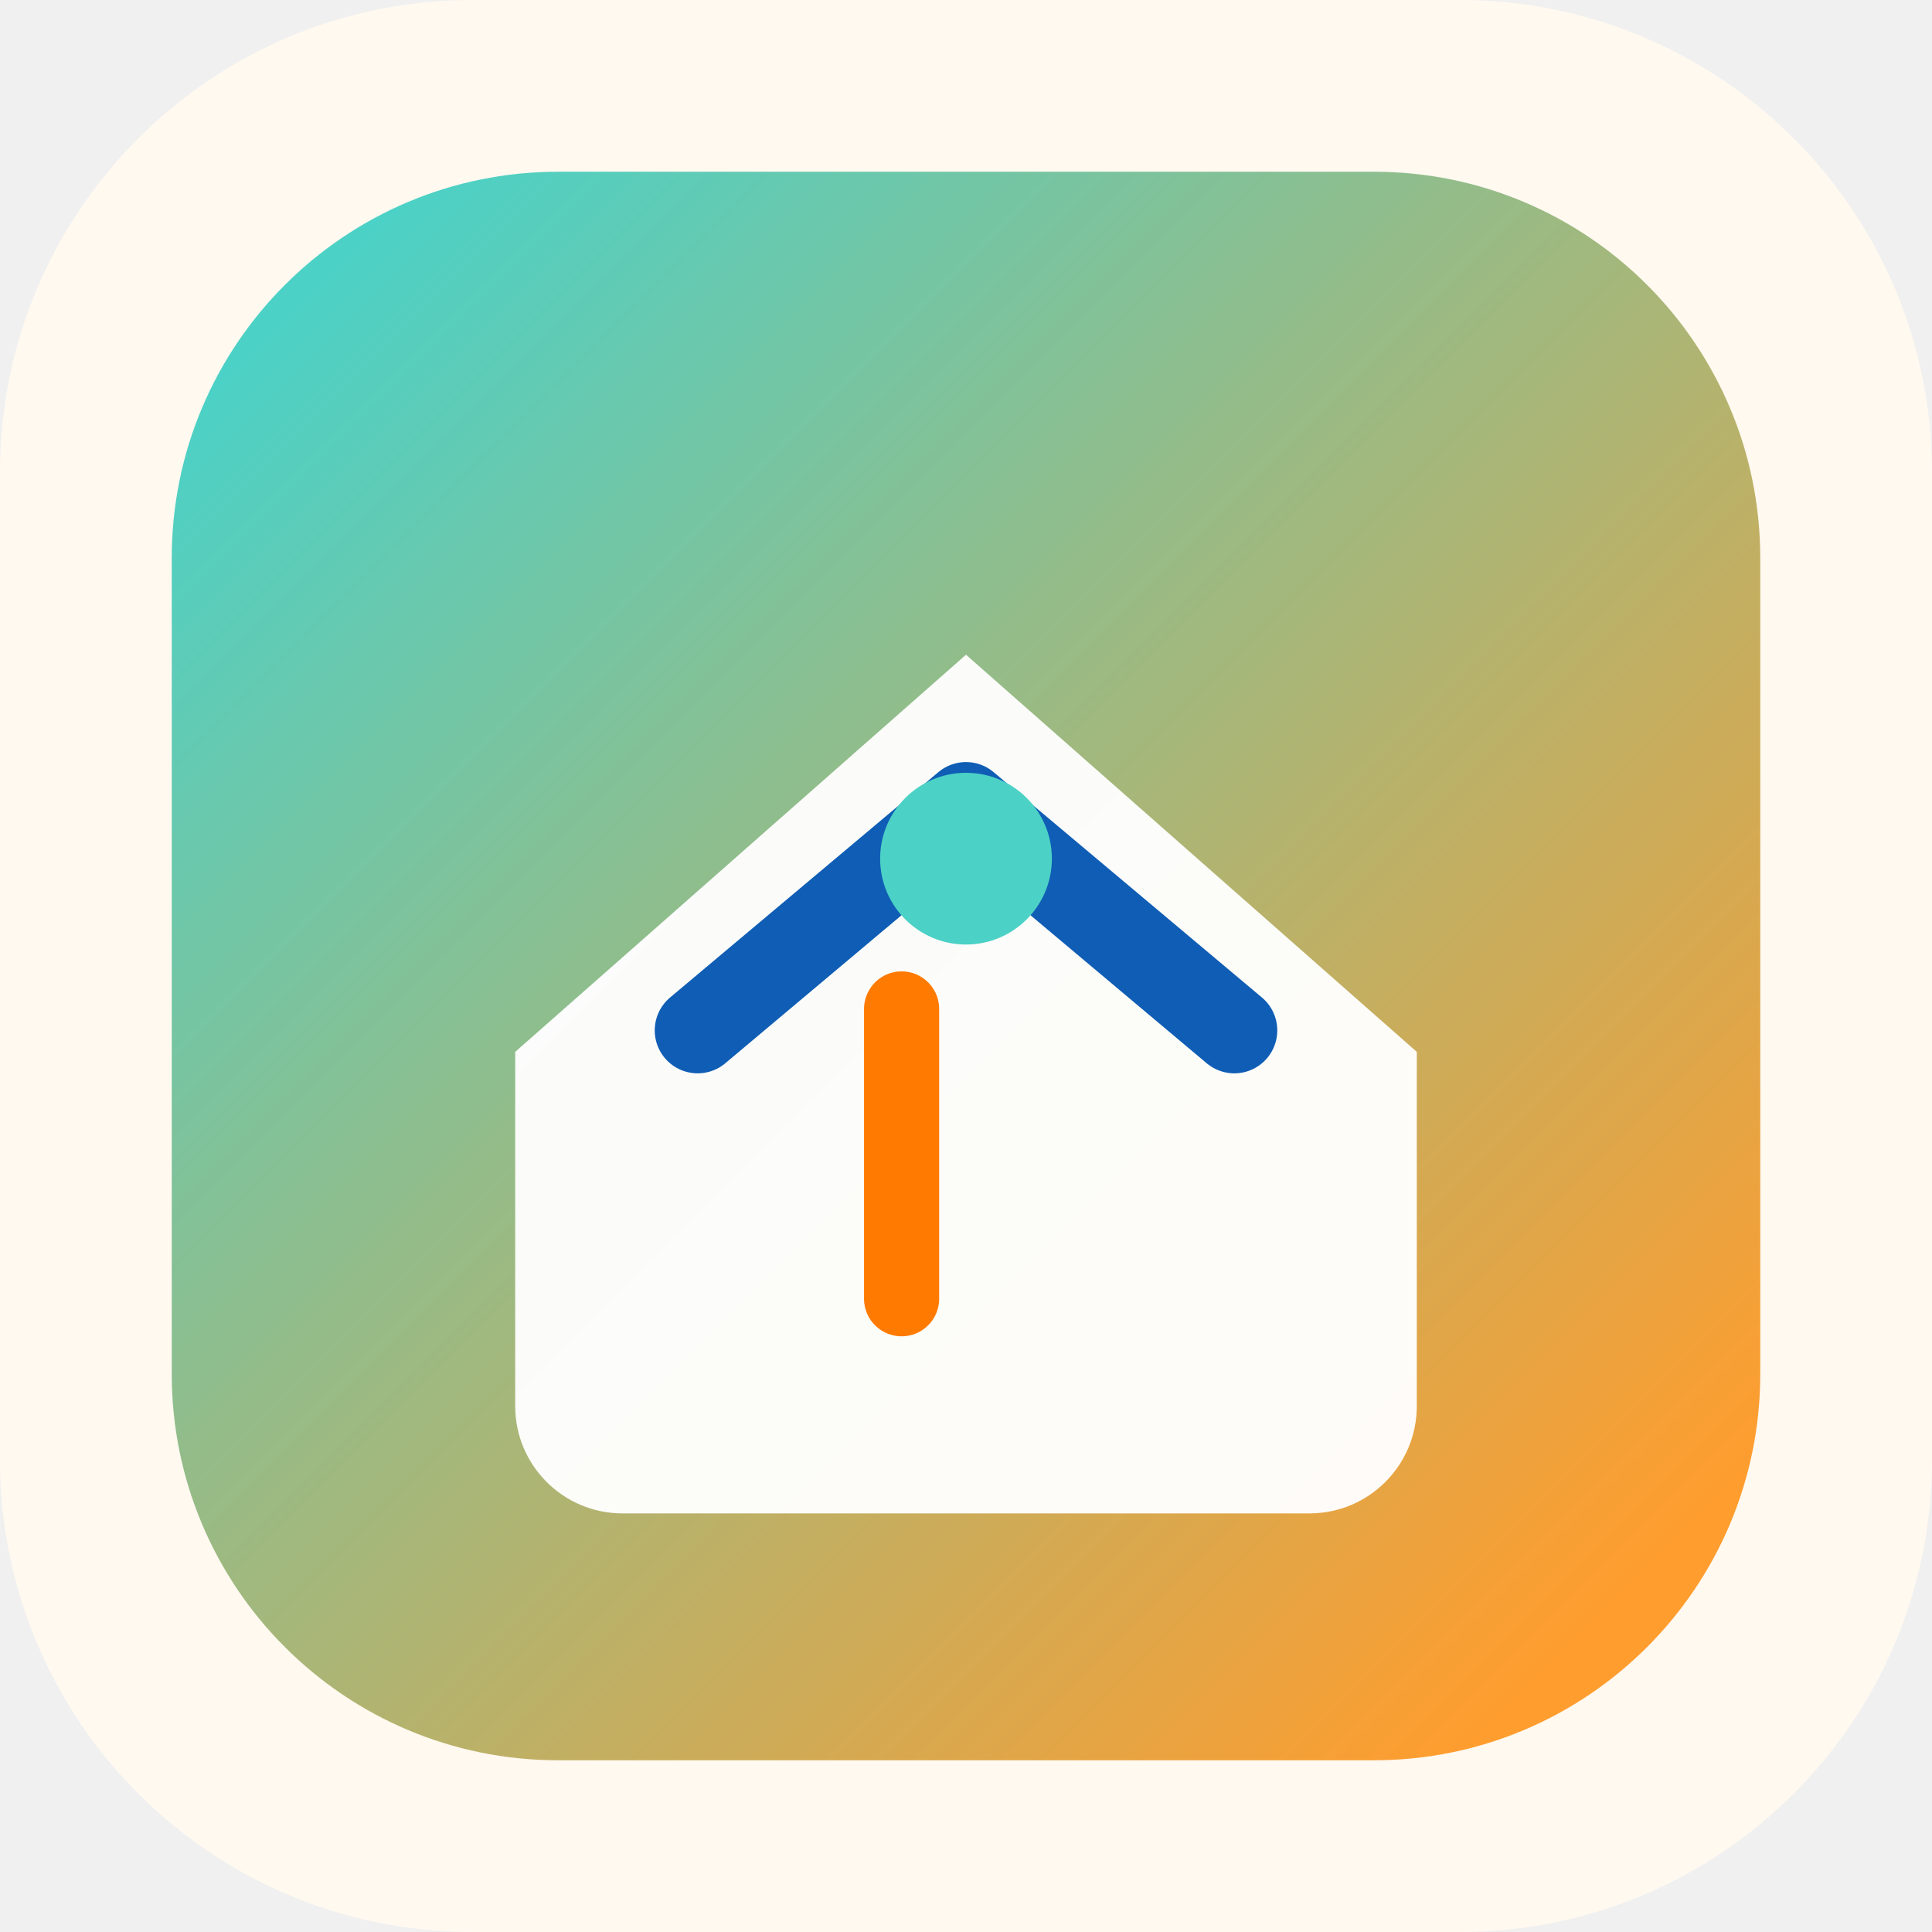
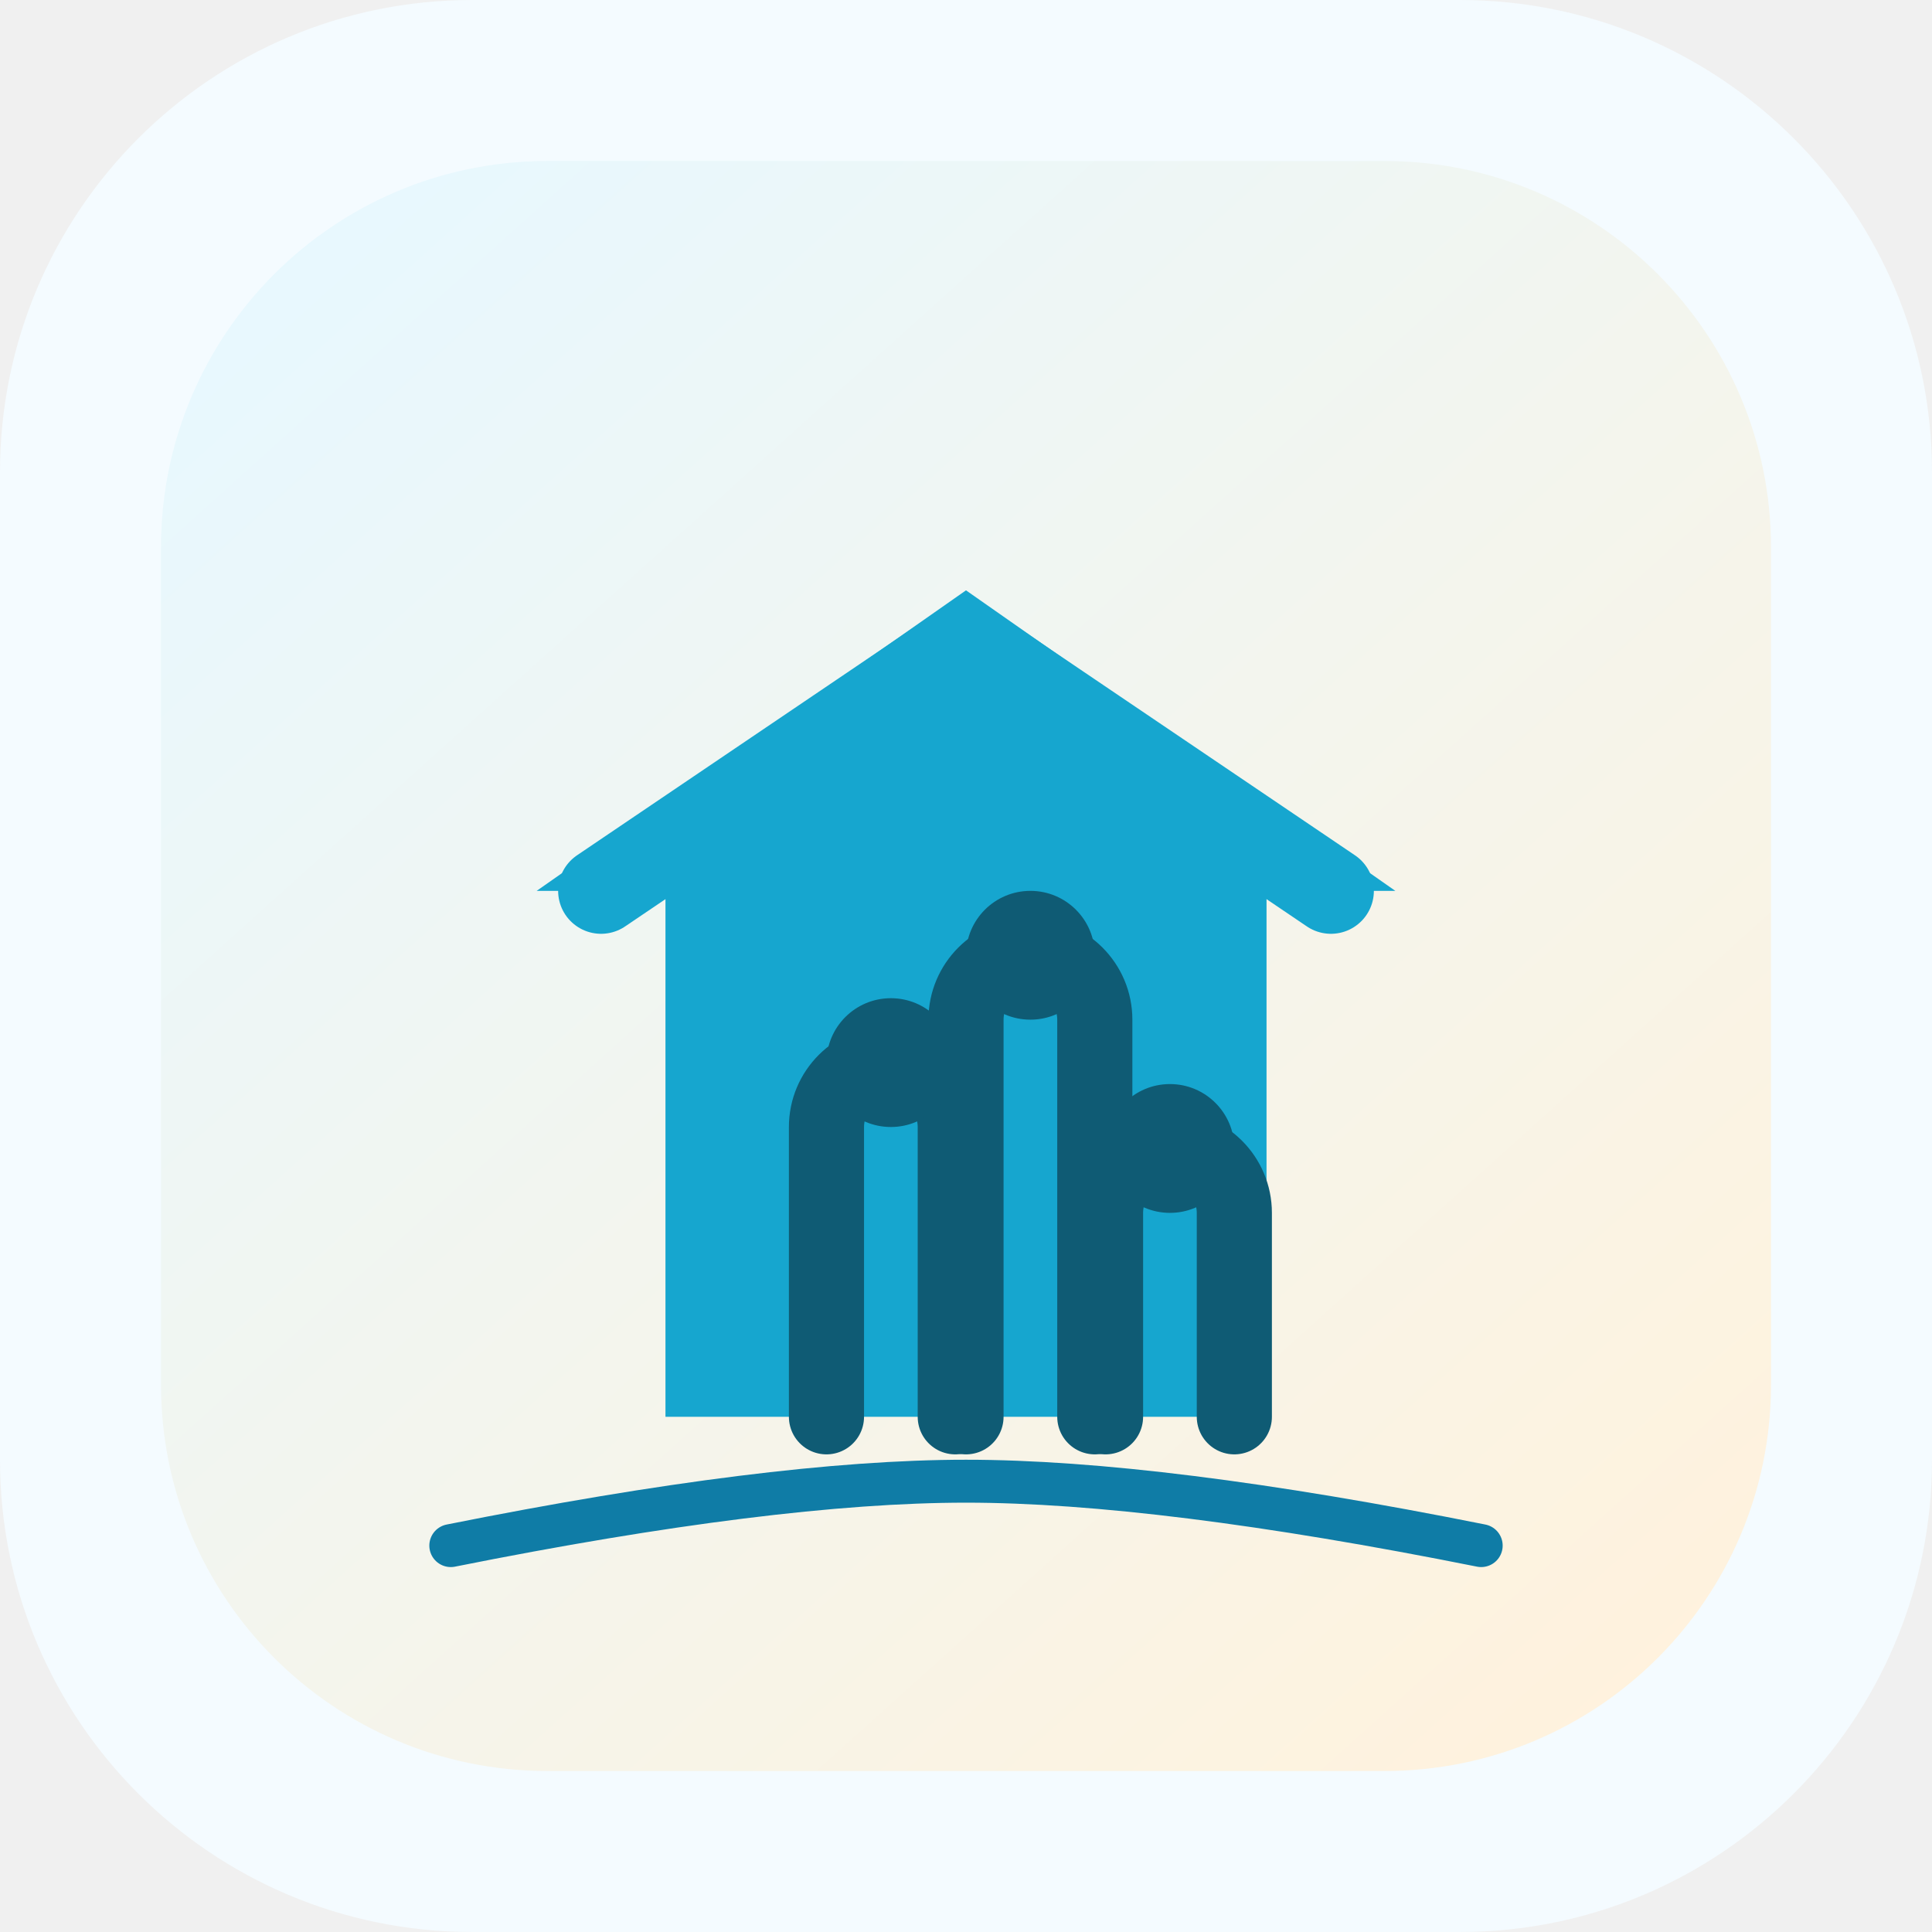
<svg xmlns="http://www.w3.org/2000/svg" width="180" height="180" viewBox="0 0 180 180" fill="none">
-   <rect width="180" height="180" rx="44" fill="#FFF9F0" />
-   <rect x="16" y="16" width="148" height="148" rx="36" fill="url(#paint0_linear_4_2)" />
-   <path d="M48 98L90 61L132 98V131C132 136.523 127.523 141 122 141H58C52.477 141 48 136.523 48 131V98Z" fill="white" fill-opacity="0.96" />
-   <path d="M65 96L90 75L115 96" stroke="#0F5DB5" stroke-width="8" stroke-linecap="round" stroke-linejoin="round" />
-   <path d="M84 94V121" stroke="#FF7A00" stroke-width="7" stroke-linecap="round" />
-   <circle cx="90" cy="80" r="8" fill="#4CD1C6" />
+   <rect width="180" height="180" rx="44" fill="#F4FBFF" />
+   <rect x="15" y="15" width="150" height="150" rx="36" fill="url(#surface)" />
+   <path d="M50 83L90 55L130 83H118V132H62V83H50Z" fill="#16A6CF" />
+   <path d="M56 83L90 60L124 83" stroke="#16A6CF" stroke-width="8" stroke-linecap="round" stroke-linejoin="round" />
+   <path d="M77 132V105C77 101.686 79.686 99 83 99C86.314 99 89 101.686 89 105V132" stroke="#0F5B74" stroke-width="7" stroke-linecap="round" />
+   <path d="M90 132V95C90 91.686 92.686 89 96 89C99.314 89 102 91.686 102 95V132" stroke="#0F5B74" stroke-width="7" stroke-linecap="round" />
+   <path d="M103 132V113C103 109.686 105.686 107 109 107C112.314 107 115 109.686 115 113V132" stroke="#0F5B74" stroke-width="7" stroke-linecap="round" />
+   <circle cx="83" cy="99" r="6" fill="#0F5B74" />
+   <circle cx="96" cy="89" r="6" fill="#0F5B74" />
+   <circle cx="109" cy="107" r="6" fill="#0F5B74" />
+   <path d="M42 144C62 140 78 138 90 138C102 138 118 140 138 144" stroke="#0F7CA6" stroke-width="4" stroke-linecap="round" />
  <defs>
-     <linearGradient id="paint0_linear_4_2" x1="28" y1="28" x2="150" y2="150" gradientUnits="userSpaceOnUse">
-       <stop stop-color="#4CD1C6" />
-       <stop offset="1" stop-color="#FF9D2E" />
+     <linearGradient id="surface" x1="26" y1="20" x2="152" y2="160" gradientUnits="userSpaceOnUse">
+       <stop stop-color="#E7F8FF" />
+       <stop offset="1" stop-color="#FFF2DD" />
    </linearGradient>
  </defs>
</svg>
